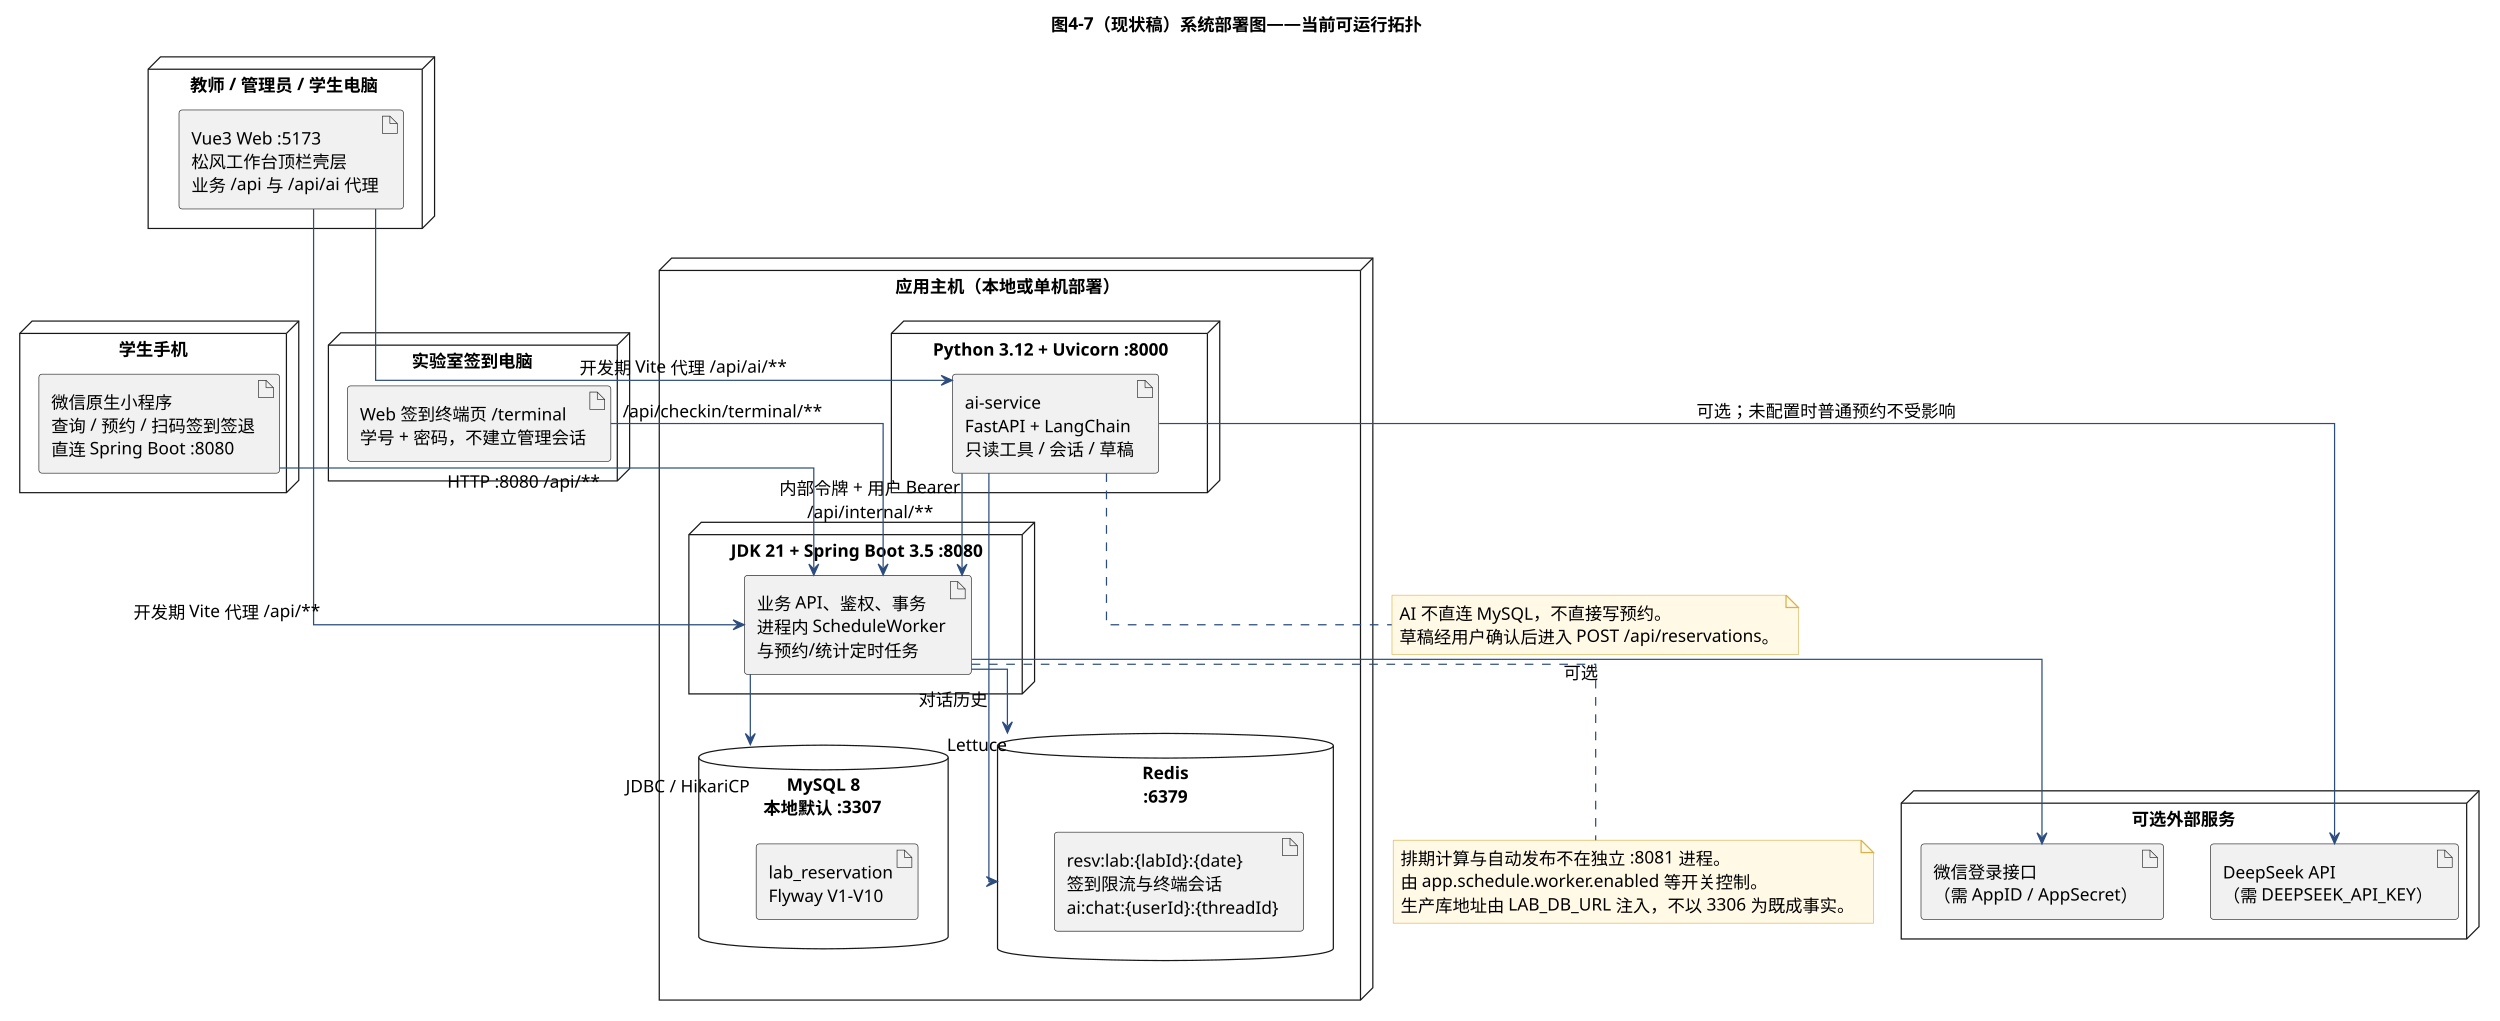
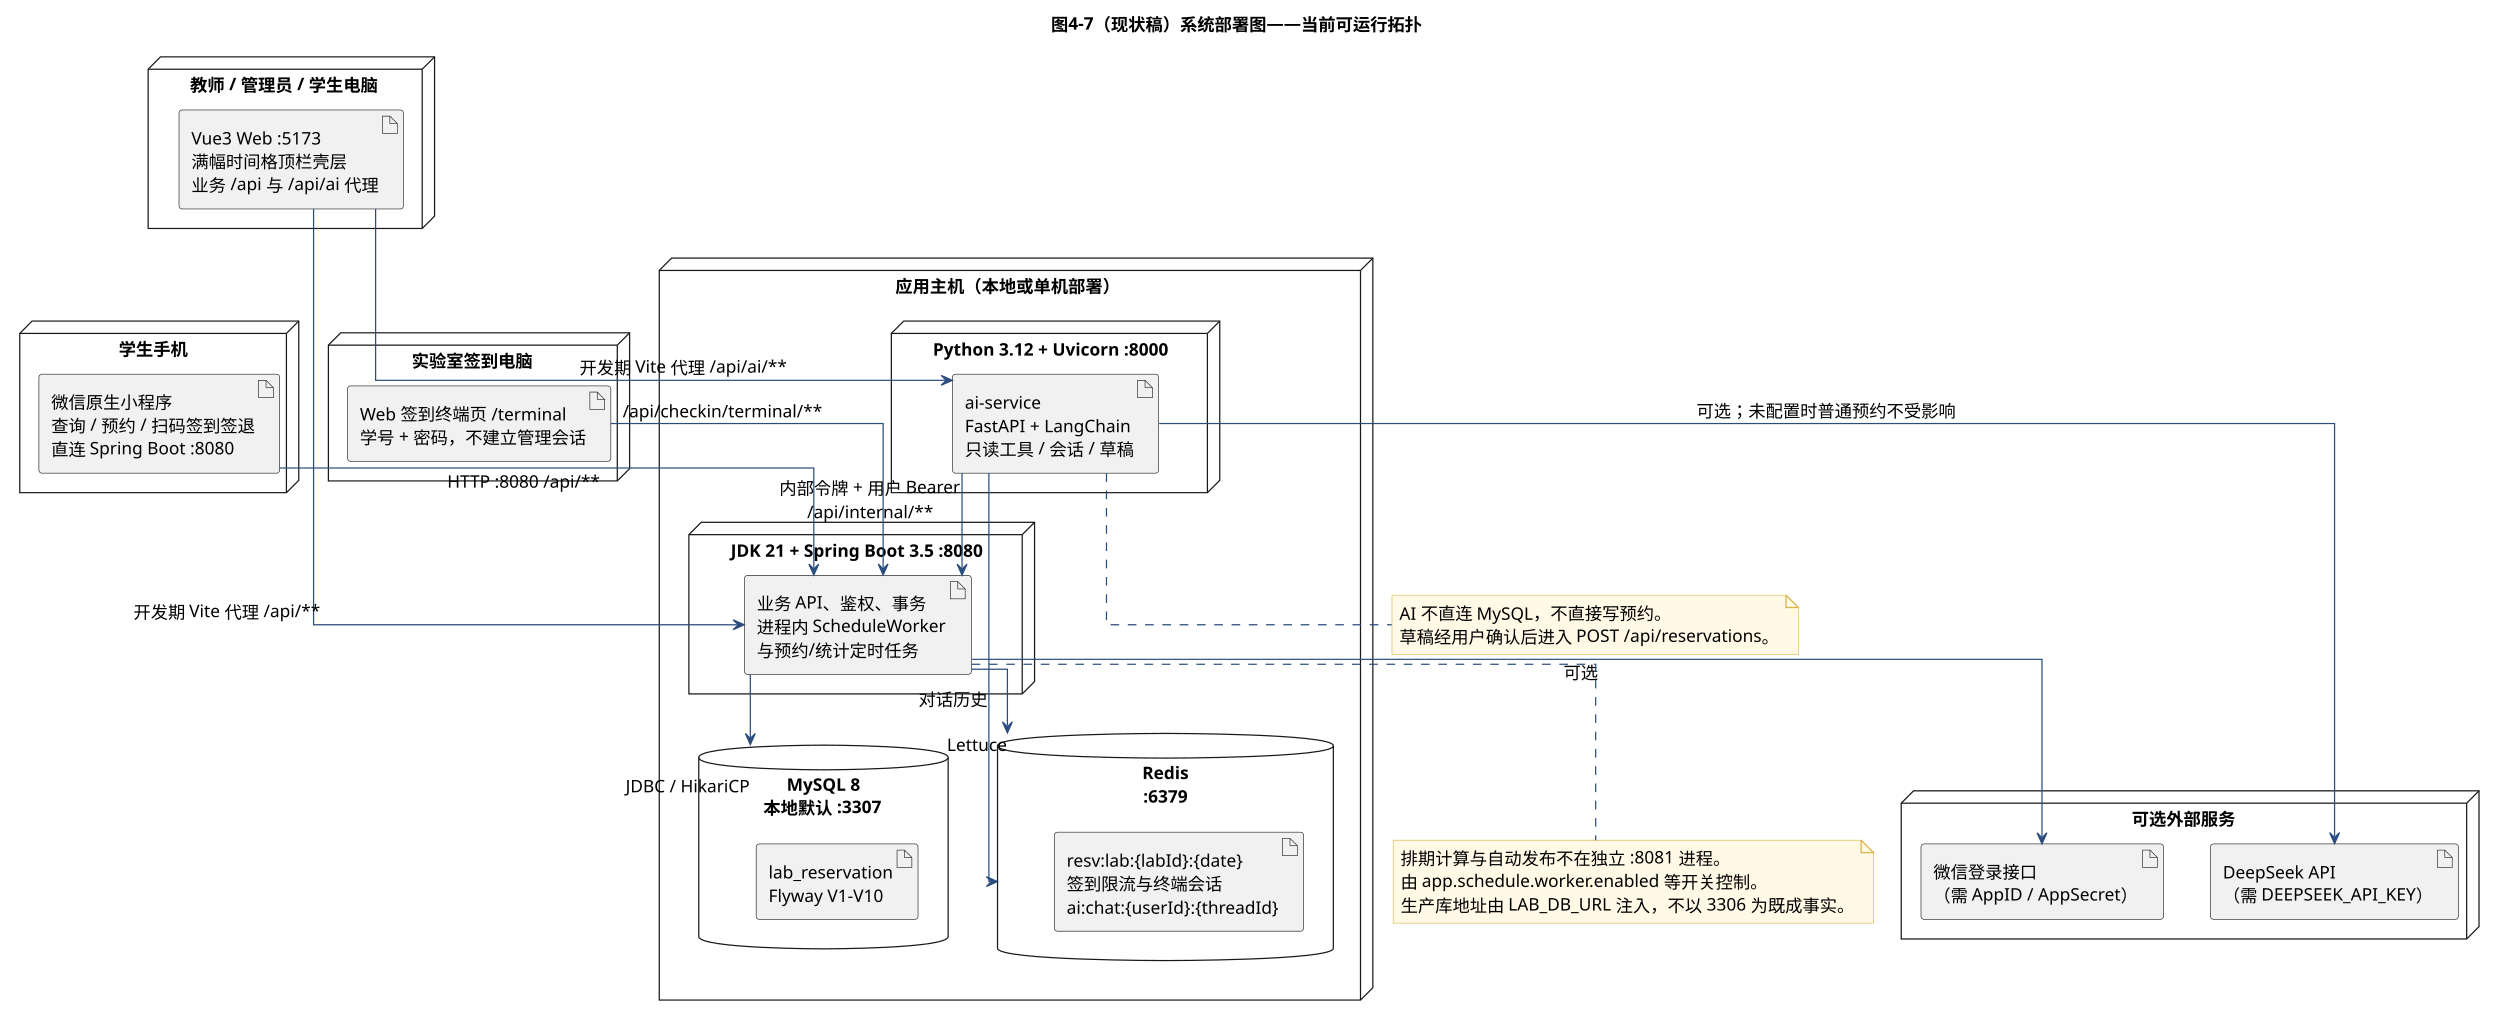
<svg xmlns="http://www.w3.org/2000/svg" contentStyleType="text/css" height="827px" preserveAspectRatio="none" style="width:2025px;height:827px;background:#FFFFFF;" version="1.1" viewBox="0 0 2025 827" width="2025px" zoomAndPan="magnify">
  <defs />
  <g>
    <text fill="#000000" font-family="Microsoft YaHei" font-size="14" font-weight="bold" lengthAdjust="spacing" textLength="308.399" x="851.301" y="24.966">图4-7（现状稿）系统部署图——当前可运行拓扑</text>
    <g id="cluster_C1">
      <polygon fill="none" points="16,270.068,26,260.068,242,260.068,242,389.068,232,399.068,16,399.068,16,270.068" style="stroke:#181818;stroke-width:1;" />
      <line style="stroke:#181818;stroke-width:1;" x1="232" x2="242" y1="270.068" y2="260.068" />
      <line style="stroke:#181818;stroke-width:1;" x1="16" x2="232" y1="270.068" y2="270.068" />
      <line style="stroke:#181818;stroke-width:1;" x1="232" x2="232" y1="270.068" y2="399.068" />
      <text fill="#000000" font-family="Microsoft YaHei" font-size="14" font-weight="bold" lengthAdjust="spacing" textLength="57.75" x="96.125" y="288.034">学生手机</text>
    </g>
    <g id="cluster_C2">
      <polygon fill="none" points="120,56.068,130,46.068,352,46.068,352,175.068,342,185.068,120,185.068,120,56.068" style="stroke:#181818;stroke-width:1;" />
      <line style="stroke:#181818;stroke-width:1;" x1="342" x2="352" y1="56.068" y2="46.068" />
      <line style="stroke:#181818;stroke-width:1;" x1="120" x2="342" y1="56.068" y2="56.068" />
      <line style="stroke:#181818;stroke-width:1;" x1="342" x2="342" y1="56.068" y2="185.068" />
      <text fill="#000000" font-family="Microsoft YaHei" font-size="14" font-weight="bold" lengthAdjust="spacing" textLength="156.061" x="153.969" y="74.034">教师 / 管理员 / 学生电脑</text>
    </g>
    <g id="cluster_C3">
      <polygon fill="none" points="266,279.568,276,269.568,510,269.568,510,379.568,500,389.568,266,389.568,266,279.568" style="stroke:#181818;stroke-width:1;" />
      <line style="stroke:#181818;stroke-width:1;" x1="500" x2="510" y1="279.568" y2="269.568" />
      <line style="stroke:#181818;stroke-width:1;" x1="266" x2="500" y1="279.568" y2="279.568" />
      <line style="stroke:#181818;stroke-width:1;" x1="500" x2="500" y1="279.568" y2="389.568" />
      <text fill="#000000" font-family="Microsoft YaHei" font-size="14" font-weight="bold" lengthAdjust="spacing" textLength="101.062" x="333.469" y="297.534">实验室签到电脑</text>
    </g>
    <g id="cluster_APP">
      <polygon fill="none" points="534,219.068,544,209.068,1112,209.068,1112,800.068,1102,810.068,534,810.068,534,219.068" style="stroke:#181818;stroke-width:1;" />
      <line style="stroke:#181818;stroke-width:1;" x1="1102" x2="1112" y1="219.068" y2="209.068" />
      <line style="stroke:#181818;stroke-width:1;" x1="534" x2="1102" y1="219.068" y2="219.068" />
      <line style="stroke:#181818;stroke-width:1;" x1="1102" x2="1102" y1="219.068" y2="810.068" />
      <text fill="#000000" font-family="Microsoft YaHei" font-size="14" font-weight="bold" lengthAdjust="spacing" textLength="187.688" x="725.156" y="237.034">应用主机（本地或单机部署）</text>
    </g>
    <g id="cluster_SB">
      <polygon fill="none" points="558,433.068,568,423.068,838,423.068,838,552.068,828,562.068,558,562.068,558,433.068" style="stroke:#181818;stroke-width:1;" />
      <line style="stroke:#181818;stroke-width:1;" x1="828" x2="838" y1="433.068" y2="423.068" />
      <line style="stroke:#181818;stroke-width:1;" x1="558" x2="828" y1="433.068" y2="433.068" />
      <line style="stroke:#181818;stroke-width:1;" x1="828" x2="828" y1="433.068" y2="562.068" />
      <text fill="#000000" font-family="Microsoft YaHei" font-size="14" font-weight="bold" lengthAdjust="spacing" textLength="204.259" x="591.87" y="451.034">JDK 21 + Spring Boot 3.5 :8080</text>
    </g>
    <g id="cluster_PY">
      <polygon fill="none" points="722,270.068,732,260.068,988,260.068,988,389.068,978,399.068,722,399.068,722,270.068" style="stroke:#181818;stroke-width:1;" />
      <line style="stroke:#181818;stroke-width:1;" x1="978" x2="988" y1="270.068" y2="260.068" />
      <line style="stroke:#181818;stroke-width:1;" x1="722" x2="978" y1="270.068" y2="270.068" />
      <line style="stroke:#181818;stroke-width:1;" x1="978" x2="978" y1="270.068" y2="399.068" />
      <text fill="#000000" font-family="Microsoft YaHei" font-size="14" font-weight="bold" lengthAdjust="spacing" textLength="190.735" x="755.632" y="288.034">Python 3.12 + Uvicorn :8000</text>
    </g>
    <g id="cluster_DB">
      <path d="M566,613.568 C566,603.568 667,603.568 667,603.568 C667,603.568 768,603.568 768,613.568 L768,758.568 C768,768.568 667,768.568 667,768.568 C667,768.568 566,768.568 566,758.568 L566,613.568 " fill="none" style="stroke:#181818;stroke-width:1;" />
      <path d="M566,613.568 C566,623.568 667,623.568 667,623.568 C667,623.568 768,623.568 768,613.568 " fill="none" style="stroke:#181818;stroke-width:1;" />
      <text fill="#000000" font-family="Microsoft YaHei" font-size="14" font-weight="bold" lengthAdjust="spacing" textLength="59.584" x="637.208" y="640.534">MySQL 8</text>
      <text fill="#000000" font-family="Microsoft YaHei" font-size="14" font-weight="bold" lengthAdjust="spacing" textLength="97.412" x="618.294" y="659.602">本地默认 :3307</text>
    </g>
    <g id="cluster_REDIS">
      <path d="M808,604.068 C808,594.068 944,594.068 944,594.068 C944,594.068 1080,594.068 1080,604.068 L1080,768.068 C1080,778.068 944,778.068 944,778.068 C944,778.068 808,778.068 808,768.068 L808,604.068 " fill="none" style="stroke:#181818;stroke-width:1;" />
      <path d="M808,604.068 C808,614.068 944,614.068 944,614.068 C944,614.068 1080,614.068 1080,604.068 " fill="none" style="stroke:#181818;stroke-width:1;" />
      <text fill="#000000" font-family="Microsoft YaHei" font-size="14" font-weight="bold" lengthAdjust="spacing" textLength="37.604" x="925.198" y="631.034">Redis</text>
      <text fill="#000000" font-family="Microsoft YaHei" font-size="14" font-weight="bold" lengthAdjust="spacing" textLength="36.022" x="925.989" y="650.102">:6379</text>
    </g>
    <g id="cluster_EXT">
      <polygon fill="none" points="1540,650.568,1550,640.568,2008,640.568,2008,750.568,1998,760.568,1540,760.568,1540,650.568" style="stroke:#181818;stroke-width:1;" />
      <line style="stroke:#181818;stroke-width:1;" x1="1998" x2="2008" y1="650.568" y2="640.568" />
      <line style="stroke:#181818;stroke-width:1;" x1="1540" x2="1998" y1="650.568" y2="650.568" />
      <line style="stroke:#181818;stroke-width:1;" x1="1998" x2="1998" y1="650.568" y2="760.568" />
      <text fill="#000000" font-family="Microsoft YaHei" font-size="14" font-weight="bold" lengthAdjust="spacing" textLength="86.625" x="1726.688" y="668.534">可选外部服务</text>
    </g>
    <g id="elem_MP">
      <rect fill="#F1F1F1" height="80.204" rx="2.5" ry="2.5" style="stroke:#181818;stroke-width:0.5;" width="194.976" x="31.5" y="303.068" />
      <polygon fill="#F1F1F1" points="209.476,308.068,209.476,322.068,221.476,322.068,221.476,314.068,215.476,308.068,209.476,308.068" style="stroke:#181818;stroke-width:0.5;" />
      <line style="stroke:#181818;stroke-width:0.5;" x1="215.476" x2="215.476" y1="308.068" y2="314.068" />
      <line style="stroke:#181818;stroke-width:0.5;" x1="221.476" x2="215.476" y1="314.068" y2="314.068" />
      <text fill="#000000" font-family="Microsoft YaHei" font-size="14" lengthAdjust="spacing" textLength="98" x="41.5" y="331.034">微信原生小程序</text>
      <text fill="#000000" font-family="Microsoft YaHei" font-size="14" lengthAdjust="spacing" textLength="164.976" x="41.5" y="350.102">查询 / 预约 / 扫码签到签退</text>
      <text fill="#000000" font-family="Microsoft YaHei" font-size="14" lengthAdjust="spacing" textLength="148.75" x="41.5" y="369.17">直连 Spring Boot :8080</text>
    </g>
    <g id="elem_FE">
      <rect fill="#F1F1F1" height="80.204" rx="2.5" ry="2.5" style="stroke:#181818;stroke-width:0.5;" width="181.802" x="145" y="89.068" />
      <polygon fill="#F1F1F1" points="309.802,94.068,309.802,108.068,321.802,108.068,321.802,100.068,315.802,94.068,309.802,94.068" style="stroke:#181818;stroke-width:0.5;" />
      <line style="stroke:#181818;stroke-width:0.5;" x1="315.802" x2="315.802" y1="94.068" y2="100.068" />
      <line style="stroke:#181818;stroke-width:0.5;" x1="321.802" x2="315.802" y1="100.068" y2="100.068" />
      <text fill="#000000" font-family="Microsoft YaHei" font-size="14" lengthAdjust="spacing" textLength="105.546" x="155" y="117.034">Vue3 Web :5173</text>
-       <text fill="#000000" font-family="Microsoft YaHei" font-size="14" lengthAdjust="spacing" textLength="126" x="155" y="136.102">松风工作台顶栏壳层</text>
+       <text fill="#000000" font-family="Microsoft YaHei" font-size="14" lengthAdjust="spacing" textLength="126" x="155" y="136.102">满幅时间格顶栏壳层</text>
      <text fill="#000000" font-family="Microsoft YaHei" font-size="14" lengthAdjust="spacing" textLength="151.802" x="155" y="155.17">业务 /api 与 /api/ai 代理</text>
    </g>
    <g id="elem_CT">
      <rect fill="#F1F1F1" height="61.136" rx="2.5" ry="2.5" style="stroke:#181818;stroke-width:0.5;" width="213.288" x="281.5" y="312.568" />
      <polygon fill="#F1F1F1" points="477.788,317.568,477.788,331.568,489.788,331.568,489.788,323.568,483.788,317.568,477.788,317.568" style="stroke:#181818;stroke-width:0.5;" />
      <line style="stroke:#181818;stroke-width:0.5;" x1="483.788" x2="483.788" y1="317.568" y2="323.568" />
      <line style="stroke:#181818;stroke-width:0.5;" x1="489.788" x2="483.788" y1="323.568" y2="323.568" />
      <text fill="#000000" font-family="Microsoft YaHei" font-size="14" lengthAdjust="spacing" textLength="167.566" x="291.5" y="340.534">Web 签到终端页 /terminal</text>
      <text fill="#000000" font-family="Microsoft YaHei" font-size="14" lengthAdjust="spacing" textLength="183.288" x="291.5" y="359.602">学号 + 密码，不建立管理会话</text>
    </g>
    <g id="elem_A1">
      <rect fill="#F1F1F1" height="80.204" rx="2.5" ry="2.5" style="stroke:#181818;stroke-width:0.5;" width="183.79" x="603" y="466.068" />
      <polygon fill="#F1F1F1" points="769.79,471.068,769.79,485.068,781.79,485.068,781.79,477.068,775.79,471.068,769.79,471.068" style="stroke:#181818;stroke-width:0.5;" />
      <line style="stroke:#181818;stroke-width:0.5;" x1="775.79" x2="775.79" y1="471.068" y2="477.068" />
      <line style="stroke:#181818;stroke-width:0.5;" x1="781.79" x2="775.79" y1="477.068" y2="477.068" />
      <text fill="#000000" font-family="Microsoft YaHei" font-size="14" lengthAdjust="spacing" textLength="137.802" x="613" y="494.034">业务 API、鉴权、事务</text>
      <text fill="#000000" font-family="Microsoft YaHei" font-size="14" lengthAdjust="spacing" textLength="153.79" x="613" y="513.102">进程内 ScheduleWorker</text>
      <text fill="#000000" font-family="Microsoft YaHei" font-size="14" lengthAdjust="spacing" textLength="131.208" x="613" y="532.17">与预约/统计定时任务</text>
    </g>
    <g id="elem_AI">
      <rect fill="#F1F1F1" height="80.204" rx="2.5" ry="2.5" style="stroke:#181818;stroke-width:0.5;" width="166.976" x="771.5" y="303.068" />
      <polygon fill="#F1F1F1" points="921.476,308.068,921.476,322.068,933.476,322.068,933.476,314.068,927.476,308.068,921.476,308.068" style="stroke:#181818;stroke-width:0.5;" />
      <line style="stroke:#181818;stroke-width:0.5;" x1="927.476" x2="927.476" y1="308.068" y2="314.068" />
      <line style="stroke:#181818;stroke-width:0.5;" x1="933.476" x2="927.476" y1="314.068" y2="314.068" />
      <text fill="#000000" font-family="Microsoft YaHei" font-size="14" lengthAdjust="spacing" textLength="61.698" x="781.5" y="331.034">ai-service</text>
      <text fill="#000000" font-family="Microsoft YaHei" font-size="14" lengthAdjust="spacing" textLength="134.399" x="781.5" y="350.102">FastAPI + LangChain</text>
      <text fill="#000000" font-family="Microsoft YaHei" font-size="14" lengthAdjust="spacing" textLength="136.976" x="781.5" y="369.17">只读工具 / 会话 / 草稿</text>
    </g>
    <g id="elem_D1">
      <rect fill="#F1F1F1" height="61.136" rx="2.5" ry="2.5" style="stroke:#181818;stroke-width:0.5;" width="131.108" x="612.5" y="683.568" />
      <polygon fill="#F1F1F1" points="726.608,688.568,726.608,702.568,738.608,702.568,738.608,694.568,732.608,688.568,726.608,688.568" style="stroke:#181818;stroke-width:0.5;" />
      <line style="stroke:#181818;stroke-width:0.5;" x1="732.608" x2="732.608" y1="688.568" y2="694.568" />
      <line style="stroke:#181818;stroke-width:0.5;" x1="738.608" x2="732.608" y1="694.568" y2="694.568" />
      <text fill="#000000" font-family="Microsoft YaHei" font-size="14" lengthAdjust="spacing" textLength="101.108" x="622.5" y="711.534">lab_reservation</text>
      <text fill="#000000" font-family="Microsoft YaHei" font-size="14" lengthAdjust="spacing" textLength="92.988" x="622.5" y="730.602">Flyway V1-V10</text>
    </g>
    <g id="elem_R1">
      <rect fill="#F1F1F1" height="80.204" rx="2.5" ry="2.5" style="stroke:#181818;stroke-width:0.5;" width="201.877" x="854" y="674.068" />
      <polygon fill="#F1F1F1" points="1038.877,679.068,1038.877,693.068,1050.877,693.068,1050.877,685.068,1044.877,679.068,1038.877,679.068" style="stroke:#181818;stroke-width:0.5;" />
      <line style="stroke:#181818;stroke-width:0.5;" x1="1044.877" x2="1044.877" y1="679.068" y2="685.068" />
      <line style="stroke:#181818;stroke-width:0.5;" x1="1050.877" x2="1044.877" y1="685.068" y2="685.068" />
      <text fill="#000000" font-family="Microsoft YaHei" font-size="14" lengthAdjust="spacing" textLength="142.953" x="864" y="702.034">resv:lab:{labId}:{date}</text>
      <text fill="#000000" font-family="Microsoft YaHei" font-size="14" lengthAdjust="spacing" textLength="126" x="864" y="721.102">签到限流与终端会话</text>
      <text fill="#000000" font-family="Microsoft YaHei" font-size="14" lengthAdjust="spacing" textLength="171.877" x="864" y="740.17">ai:chat:{userId}:{threadId}</text>
    </g>
    <g id="elem_WX">
      <rect fill="#F1F1F1" height="61.136" rx="2.5" ry="2.5" style="stroke:#181818;stroke-width:0.5;" width="196.459" x="1556" y="683.568" />
      <polygon fill="#F1F1F1" points="1735.459,688.568,1735.459,702.568,1747.459,702.568,1747.459,694.568,1741.459,688.568,1735.459,688.568" style="stroke:#181818;stroke-width:0.5;" />
      <line style="stroke:#181818;stroke-width:0.5;" x1="1741.459" x2="1741.459" y1="688.568" y2="694.568" />
      <line style="stroke:#181818;stroke-width:0.5;" x1="1747.459" x2="1741.459" y1="694.568" y2="694.568" />
      <text fill="#000000" font-family="Microsoft YaHei" font-size="14" lengthAdjust="spacing" textLength="84" x="1566" y="711.534">微信登录接口</text>
      <text fill="#000000" font-family="Microsoft YaHei" font-size="14" lengthAdjust="spacing" textLength="166.459" x="1566" y="730.602">（需 AppID / AppSecret）</text>
    </g>
    <g id="elem_MODEL">
      <rect fill="#F1F1F1" height="61.136" rx="2.5" ry="2.5" style="stroke:#181818;stroke-width:0.5;" width="200.786" x="1790.5" y="683.568" />
      <polygon fill="#F1F1F1" points="1974.285,688.568,1974.285,702.568,1986.285,702.568,1986.285,694.568,1980.285,688.568,1974.285,688.568" style="stroke:#181818;stroke-width:0.5;" />
      <line style="stroke:#181818;stroke-width:0.5;" x1="1980.285" x2="1980.285" y1="688.568" y2="694.568" />
      <line style="stroke:#181818;stroke-width:0.5;" x1="1986.285" x2="1980.285" y1="694.568" y2="694.568" />
      <text fill="#000000" font-family="Microsoft YaHei" font-size="14" lengthAdjust="spacing" textLength="91.378" x="1800.5" y="711.534">DeepSeek API</text>
      <text fill="#000000" font-family="Microsoft YaHei" font-size="14" lengthAdjust="spacing" textLength="170.786" x="1800.5" y="730.602">（需 DEEPSEEK_API_KEY）</text>
    </g>
    <g id="elem_GMN30">
      <path d="M1128.5,680.568 L1128.5,747.772 L1517.503,747.772 L1517.503,690.568 L1507.503,680.568 L1128.5,680.568 " fill="#FFF9E6" style="stroke:#D8B24A;stroke-width:0.5;" />
      <path d="M1507.503,680.568 L1507.503,690.568 L1517.503,690.568 L1507.503,680.568 " fill="#FFF9E6" style="stroke:#D8B24A;stroke-width:1;" />
      <text fill="#000000" font-family="Microsoft YaHei" font-size="14" lengthAdjust="spacing" textLength="267.064" x="1134.5" y="700.534">排期计算与自动发布不在独立 :8081 进程。</text>
      <text fill="#000000" font-family="Microsoft YaHei" font-size="14" lengthAdjust="spacing" textLength="299.893" x="1134.5" y="719.602">由 app.schedule.worker.enabled 等开关控制。</text>
      <text fill="#000000" font-family="Microsoft YaHei" font-size="14" lengthAdjust="spacing" textLength="368.003" x="1134.5" y="738.67">生产库地址由 LAB_DB_URL 注入，不以 3306 为既成事实。</text>
    </g>
    <g id="elem_GMN33">
      <path d="M1127.5,482.068 L1127.5,530.204 L1456.667,530.204 L1456.667,492.068 L1446.667,482.068 L1127.5,482.068 " fill="#FFF9E6" style="stroke:#D8B24A;stroke-width:0.5;" />
      <path d="M1446.667,482.068 L1446.667,492.068 L1456.667,492.068 L1446.667,482.068 " fill="#FFF9E6" style="stroke:#D8B24A;stroke-width:1;" />
      <text fill="#000000" font-family="Microsoft YaHei" font-size="14" lengthAdjust="spacing" textLength="220.766" x="1133.5" y="502.034">AI 不直连 MySQL，不直接写预约。</text>
      <text fill="#000000" font-family="Microsoft YaHei" font-size="14" lengthAdjust="spacing" textLength="308.167" x="1133.5" y="521.102">草稿经用户确认后进入 POST /api/reservations。</text>
    </g>
    <g id="link_FE_A1">
      <path d="M254,169.418 C254,266.668 254,506.068 254,506.068 C254,506.068 467.54,506.068 596.82,506.068 " fill="none" id="FE-to-A1" style="stroke:#2B4C7E;stroke-width:1;" />
      <polygon fill="#2B4C7E" points="602.82,506.068,593.82,502.068,597.82,506.068,593.82,510.068,602.82,506.068" style="stroke:#2B4C7E;stroke-width:1;" />
      <text fill="#000000" font-family="Microsoft YaHei" font-size="14" lengthAdjust="spacing" textLength="151.802" x="108.08" y="501.034">开发期 Vite 代理 /api/**</text>
    </g>
    <g id="link_FE_AI">
      <path d="M304.25,169.238 C304.25,222.018 304.25,308.068 304.25,308.068 C304.25,308.068 611.28,308.068 765.35,308.068 " fill="none" id="FE-to-AI" style="stroke:#2B4C7E;stroke-width:1;" />
      <polygon fill="#2B4C7E" points="771.35,308.068,762.35,304.068,766.35,308.068,762.35,312.068,771.35,308.068" style="stroke:#2B4C7E;stroke-width:1;" />
      <text fill="#000000" font-family="Microsoft YaHei" font-size="14" lengthAdjust="spacing" textLength="168.476" x="469.39" y="303.034">开发期 Vite 代理 /api/ai/**</text>
    </g>
    <g id="link_MP_A1">
      <path d="M226.55,379.068 C379.67,379.068 659.17,379.068 659.17,379.068 C659.17,379.068 659.17,422.678 659.17,459.888 " fill="none" id="MP-to-A1" style="stroke:#2B4C7E;stroke-width:1;" />
      <polygon fill="#2B4C7E" points="659.17,465.888,663.17,456.888,659.17,460.888,655.17,456.888,659.17,465.888" style="stroke:#2B4C7E;stroke-width:1;" />
      <text fill="#000000" font-family="Microsoft YaHei" font-size="14" lengthAdjust="spacing" textLength="123.395" x="362.27" y="395.034">HTTP :8080 /api/**</text>
    </g>
    <g id="link_CT_A1">
      <path d="M494.73,343.068 C590.25,343.068 715.33,343.068 715.33,343.068 C715.33,343.068 715.33,411.508 715.33,459.778 " fill="none" id="CT-to-A1" style="stroke:#2B4C7E;stroke-width:1;" />
      <polygon fill="#2B4C7E" points="715.33,465.778,719.33,456.778,715.33,460.778,711.33,456.778,715.33,465.778" style="stroke:#2B4C7E;stroke-width:1;" />
      <text fill="#000000" font-family="Microsoft YaHei" font-size="14" lengthAdjust="spacing" textLength="161.615" x="504.38" y="338.034">/api/checkin/terminal/**</text>
    </g>
    <g id="link_AI_A1">
      <path d="M779.25,383.358 C779.25,408.528 779.25,434.818 779.25,459.958 " fill="none" id="AI-to-A1" style="stroke:#2B4C7E;stroke-width:1;" />
      <polygon fill="#2B4C7E" points="779.25,465.958,783.25,456.958,779.25,460.958,775.25,456.958,779.25,465.958" style="stroke:#2B4C7E;stroke-width:1;" />
      <text fill="#000000" font-family="Microsoft YaHei" font-size="14" lengthAdjust="spacing" textLength="147.238" x="631.25" y="400.624">内部令牌 + 用户 Bearer</text>
      <text fill="#000000" font-family="Microsoft YaHei" font-size="14" lengthAdjust="spacing" textLength="102.242" x="653.748" y="419.692">/api/internal/**</text>
    </g>
    <g id="link_A1_DB">
      <path d="M607.75,546.168 C607.75,561.28 607.75,579.33 607.75,597.905 C607.75,599.066 607.75,600.229 607.75,601.393 C607.75,601.975 607.75,596.558 607.75,597.14 " fill="none" id="A1-to-DB" style="stroke:#2B4C7E;stroke-width:1;" />
      <polygon fill="#2B4C7E" points="607.75,603.14,611.75,594.14,607.75,598.14,603.75,594.14,607.75,603.14" style="stroke:#2B4C7E;stroke-width:1;" />
      <text fill="#000000" font-family="Microsoft YaHei" font-size="14" lengthAdjust="spacing" textLength="100.506" x="506.75" y="641.774">JDBC / HikariCP</text>
    </g>
    <g id="link_A1_REDIS">
      <path d="M787.02,542.068 C803.74,542.068 816,542.068 816,542.068 C816,542.068 816,552.157 816,567.447 C816,575.093 816,578.039 816,587.674 " fill="none" id="A1-to-REDIS" style="stroke:#2B4C7E;stroke-width:1;" />
      <polygon fill="#2B4C7E" points="816,593.674,820,584.674,816,588.674,812,584.674,816,593.674" style="stroke:#2B4C7E;stroke-width:1;" />
      <text fill="#000000" font-family="Microsoft YaHei" font-size="14" lengthAdjust="spacing" textLength="48.608" x="767" y="608.294">Lettuce</text>
    </g>
    <g id="link_AI_REDIS">
      <path d="M801,383.128 C801,479.058 801,714.068 801,714.068 C801,714.068 803.87,714.068 807.1,714.068 C807.302,714.068 807.505,714.068 807.709,714.068 C807.76,714.068 807.811,714.068 807.862,714.068 C807.888,714.068 801.913,714.068 801.939,714.068 " fill="none" id="AI-to-REDIS" style="stroke:#2B4C7E;stroke-width:1;" />
      <polygon fill="#2B4C7E" points="807.939,714.068,798.939,710.068,802.939,714.068,798.939,718.068,807.939,714.068" style="stroke:#2B4C7E;stroke-width:1;" />
      <text fill="#000000" font-family="Microsoft YaHei" font-size="14" lengthAdjust="spacing" textLength="56" x="744" y="571.744">对话历史</text>
    </g>
    <g id="link_A1_WX">
      <path d="M787.39,534.068 C1027.74,534.068 1654,534.068 1654,534.068 C1654,534.068 1654,626.178 1654,677.538 " fill="none" id="A1-to-WX" style="stroke:#2B4C7E;stroke-width:1;" />
      <polygon fill="#2B4C7E" points="1654,683.538,1658,674.538,1654,678.538,1650,674.538,1654,683.538" style="stroke:#2B4C7E;stroke-width:1;" />
      <text fill="#000000" font-family="Microsoft YaHei" font-size="14" lengthAdjust="spacing" textLength="28" x="1266.43" y="550.034">可选</text>
    </g>
    <g id="link_AI_MODEL">
      <path d="M938.9,343.068 C1185.54,343.068 1891,343.068 1891,343.068 C1891,343.068 1891,588.508 1891,677.388 " fill="none" id="AI-to-MODEL" style="stroke:#2B4C7E;stroke-width:1;" />
      <polygon fill="#2B4C7E" points="1891,683.388,1895,674.388,1891,678.388,1887,674.388,1891,683.388" style="stroke:#2B4C7E;stroke-width:1;" />
      <text fill="#000000" font-family="Microsoft YaHei" font-size="14" lengthAdjust="spacing" textLength="210" x="1374.11" y="338.034">可选；未配置时普通预约不受影响</text>
    </g>
    <g id="link_A1_GMN30">
      <path d="M787.05,538.068 C954.65,538.068 1292.5,538.068 1292.5,538.068 C1292.5,538.068 1292.5,629.488 1292.5,680.548 " fill="none" id="A1-GMN30" style="stroke:#2B4C7E;stroke-width:1;stroke-dasharray:7.0,7.0;" />
    </g>
    <g id="link_AI_GMN33">
      <path d="M896.25,383.358 C896.25,431.628 896.25,506.068 896.25,506.068 C896.25,506.068 1018.66,506.068 1127.32,506.068 " fill="none" id="AI-GMN33" style="stroke:#2B4C7E;stroke-width:1;stroke-dasharray:7.0,7.0;" />
    </g>
  </g>
</svg>
